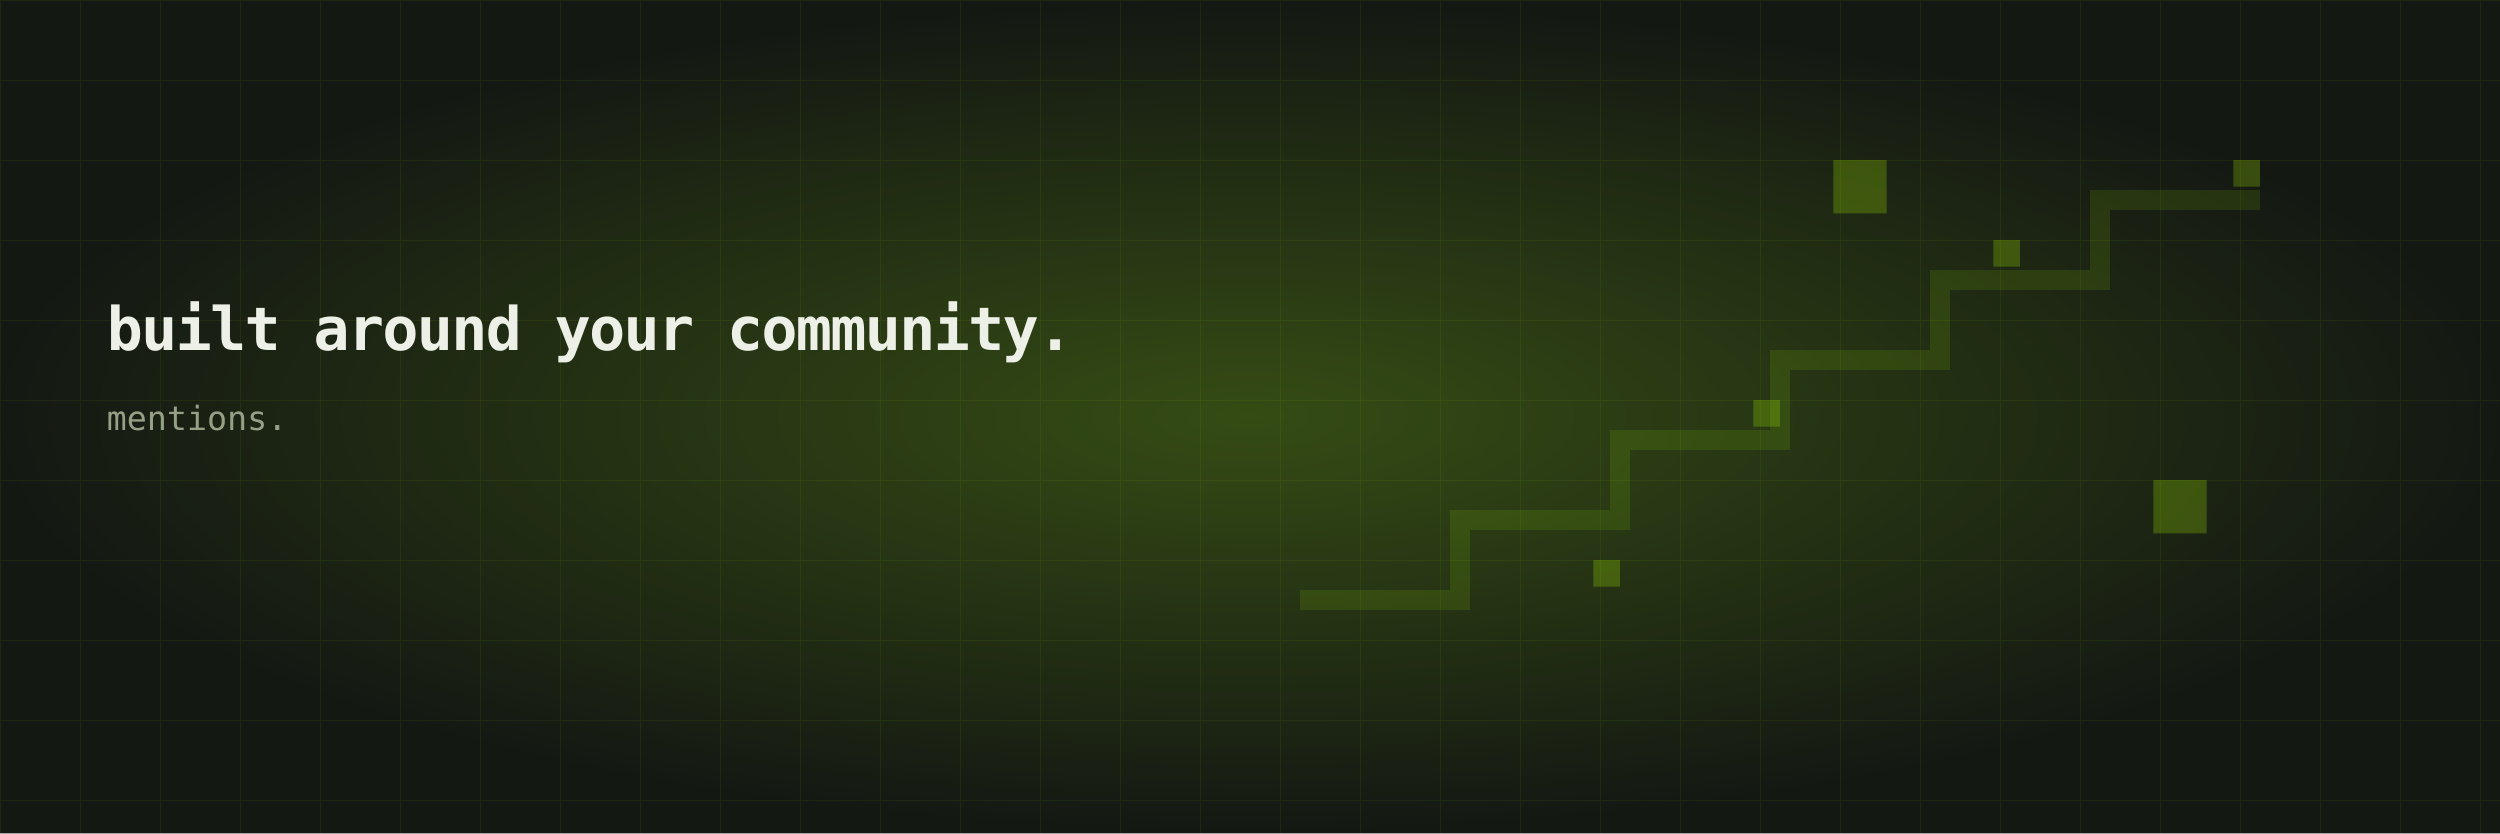
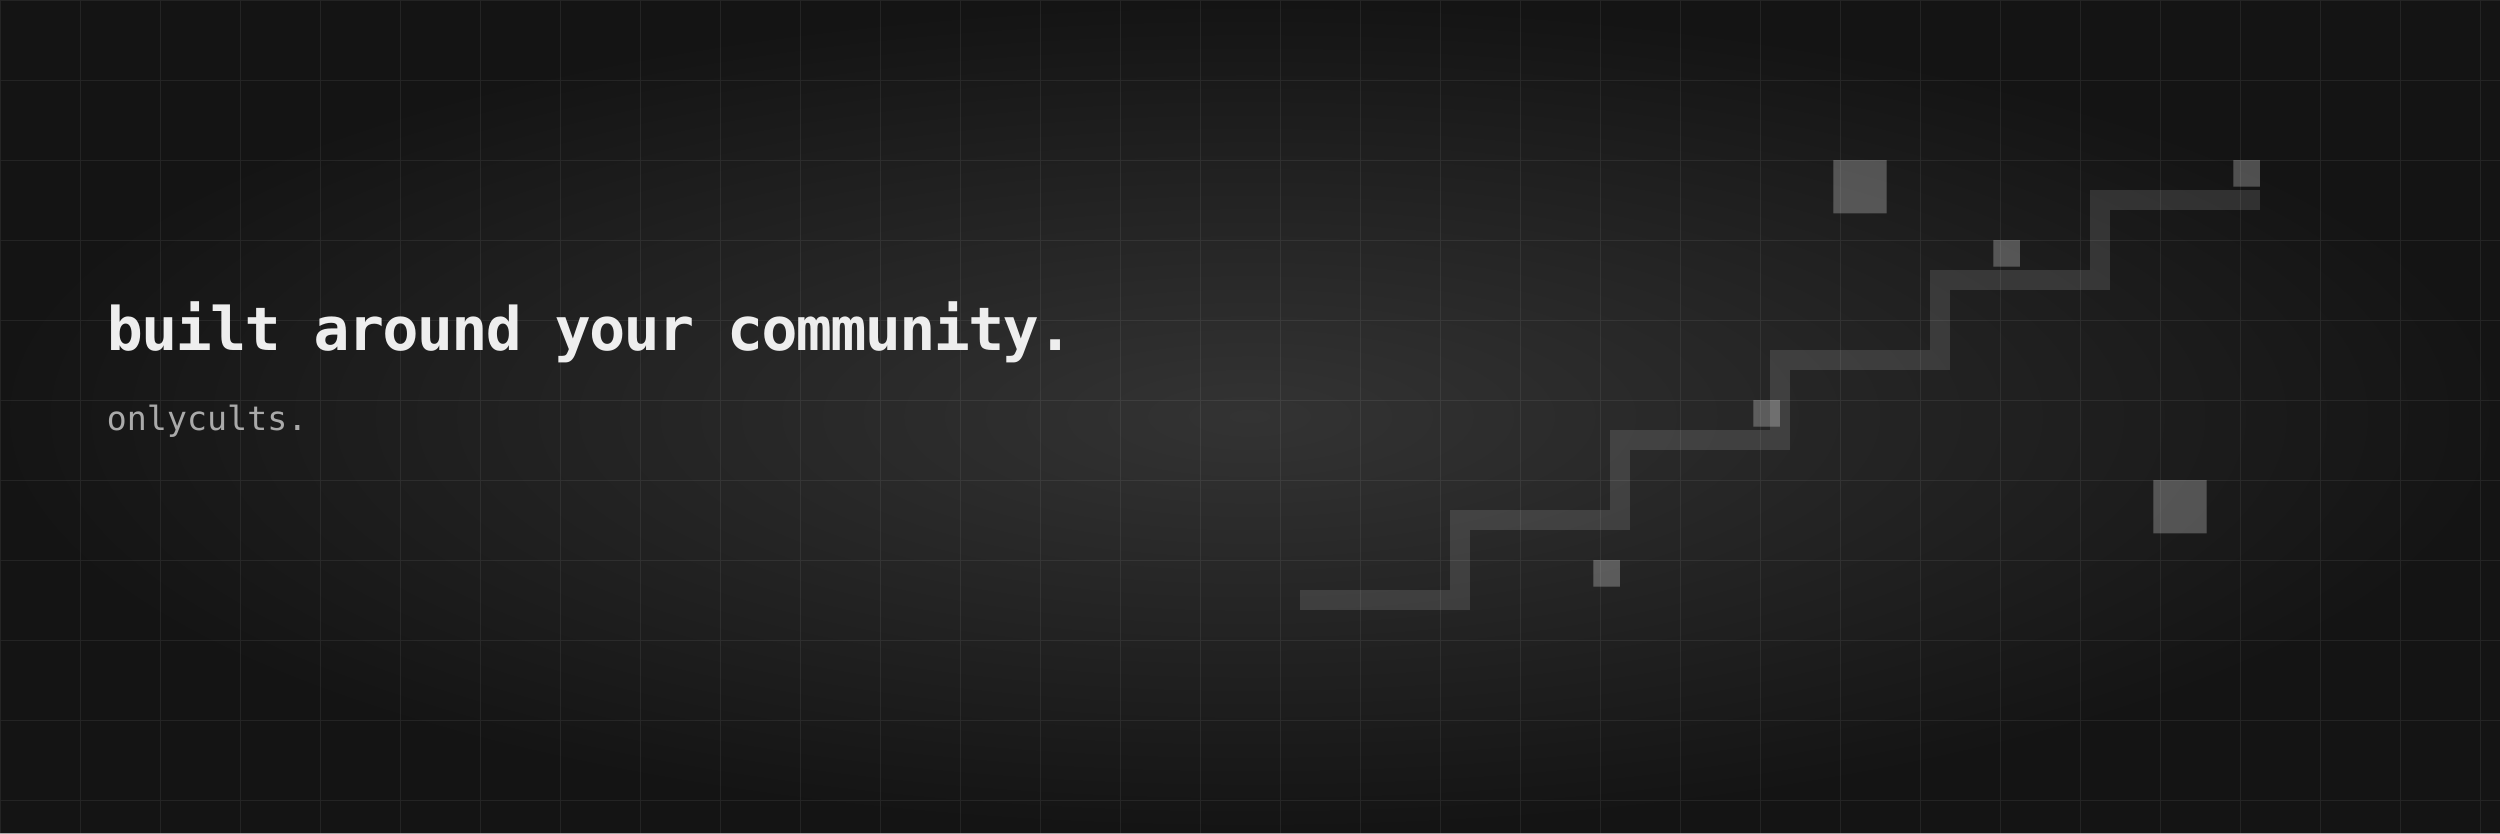
<svg xmlns="http://www.w3.org/2000/svg" width="1500" height="500" viewBox="0 0 1500 500">
  <defs>
    <pattern id="grid" width="48" height="48" patternUnits="userSpaceOnUse">
-       <path d="M48 0H0V48" fill="none" stroke="#a3ed00" stroke-opacity=".08" />
+       <path d="M48 0H0V48" fill="none" stroke="#ffffff" stroke-opacity=".08" />
    </pattern>
    <radialGradient id="glow">
-       <stop stop-color="#354c14" />
-       <stop offset="1" stop-color="#141813" />
+       <stop stop-color="#333333" />
+       <stop offset="1" stop-color="#141414" />
    </radialGradient>
  </defs>
  <path fill="url(#glow)" d="M0 0h1500v500H0z" />
  <path fill="url(#grid)" d="M0 0h1500v500H0z" />
-   <g fill="#a3ed00" opacity=".25">
+   <g fill="#ffffff" opacity=".25">
    <path d="M1100 96h32v32h-32zM1196 144h16v16h-16zM1052 240h16v16h-16zM1292 288h32v32h-32zM956 336h16v16h-16zM1340 96h16v16h-16z" />
  </g>
-   <path d="M780 360h96v-48h96v-48h96v-48h96v-48h96v-48h96" fill="none" stroke="#a3ed00" stroke-opacity=".12" stroke-width="12" />
-   <text x="64" y="210" fill="#edf0e7" font-family="monospace" font-size="36" font-weight="bold" letter-spacing="-1">built around your community.</text>
-   <text x="64" y="258" fill="#96a087" font-family="monospace" font-size="20">mentions.</text>
+   <path d="M780 360h96v-48h96v-48h96v-48h96v-48h96v-48h96" fill="none" stroke="#ffffff" stroke-opacity=".12" stroke-width="12" />
+   <text x="64" y="210" fill="#eeeeee" font-family="monospace" font-size="36" font-weight="bold" letter-spacing="-1">built around your community.</text>
+   <text x="64" y="258" fill="#aaaaaa" font-family="monospace" font-size="20">onlycults.</text>
</svg>
